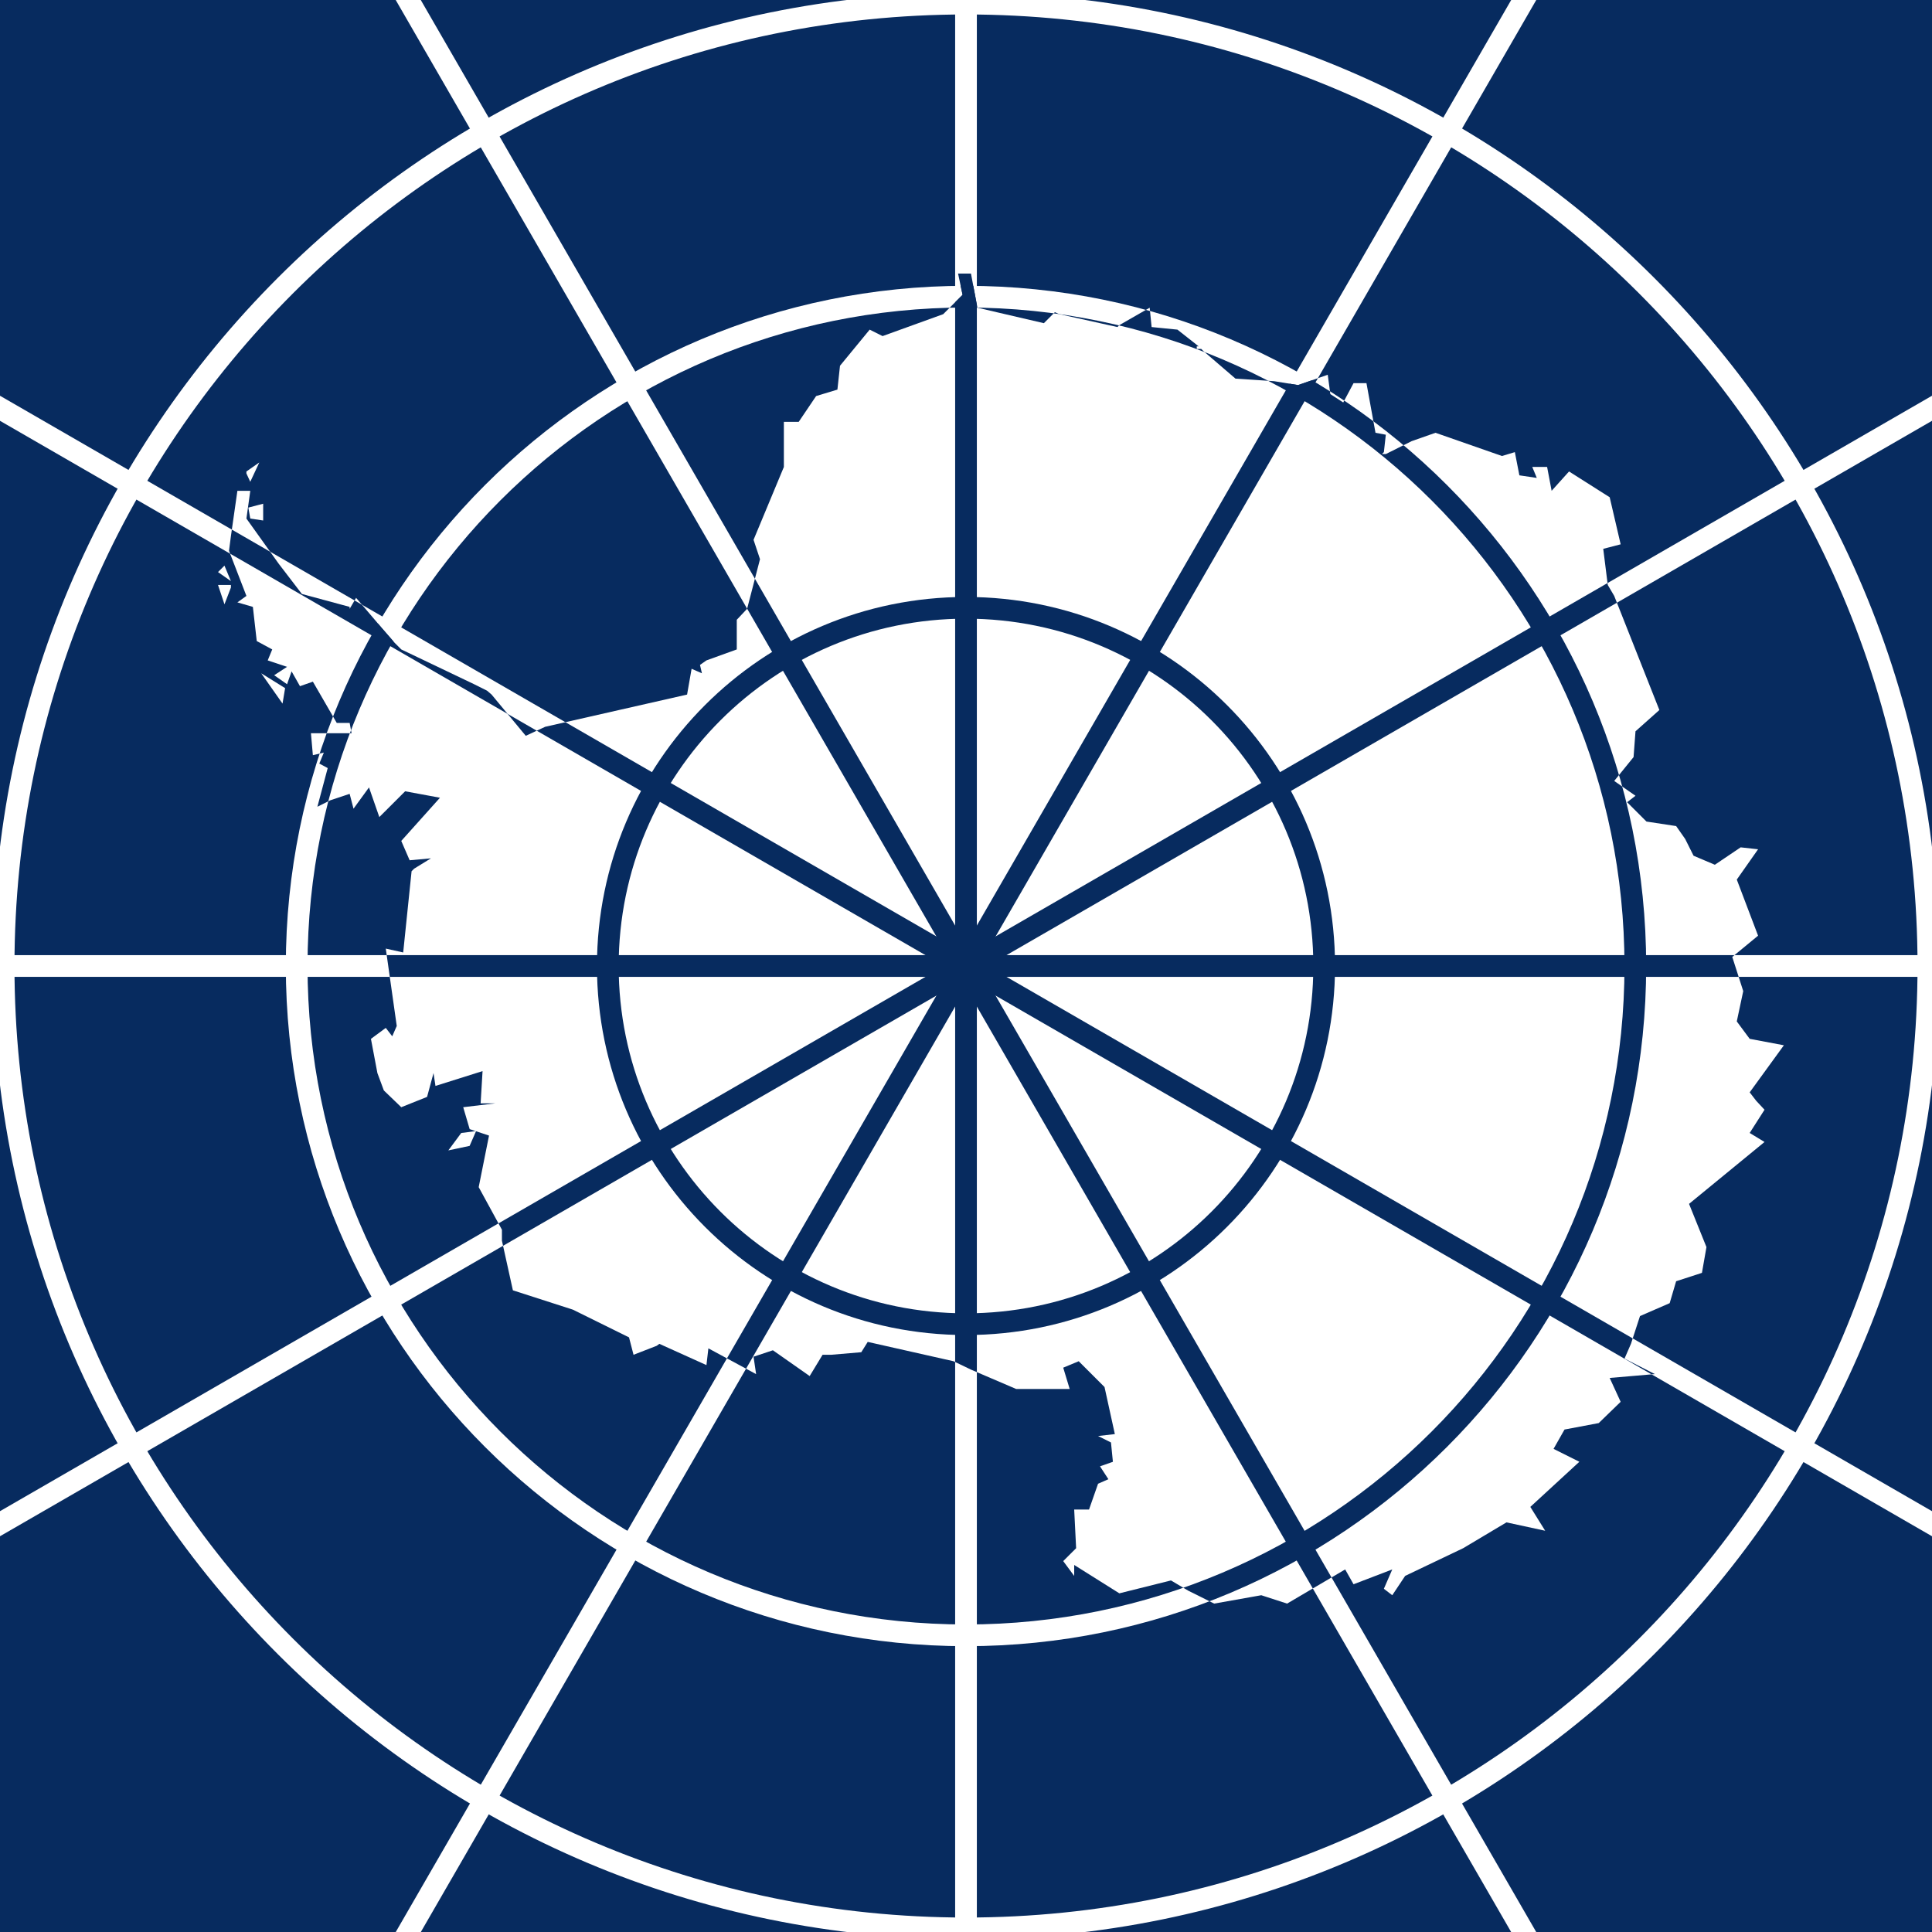
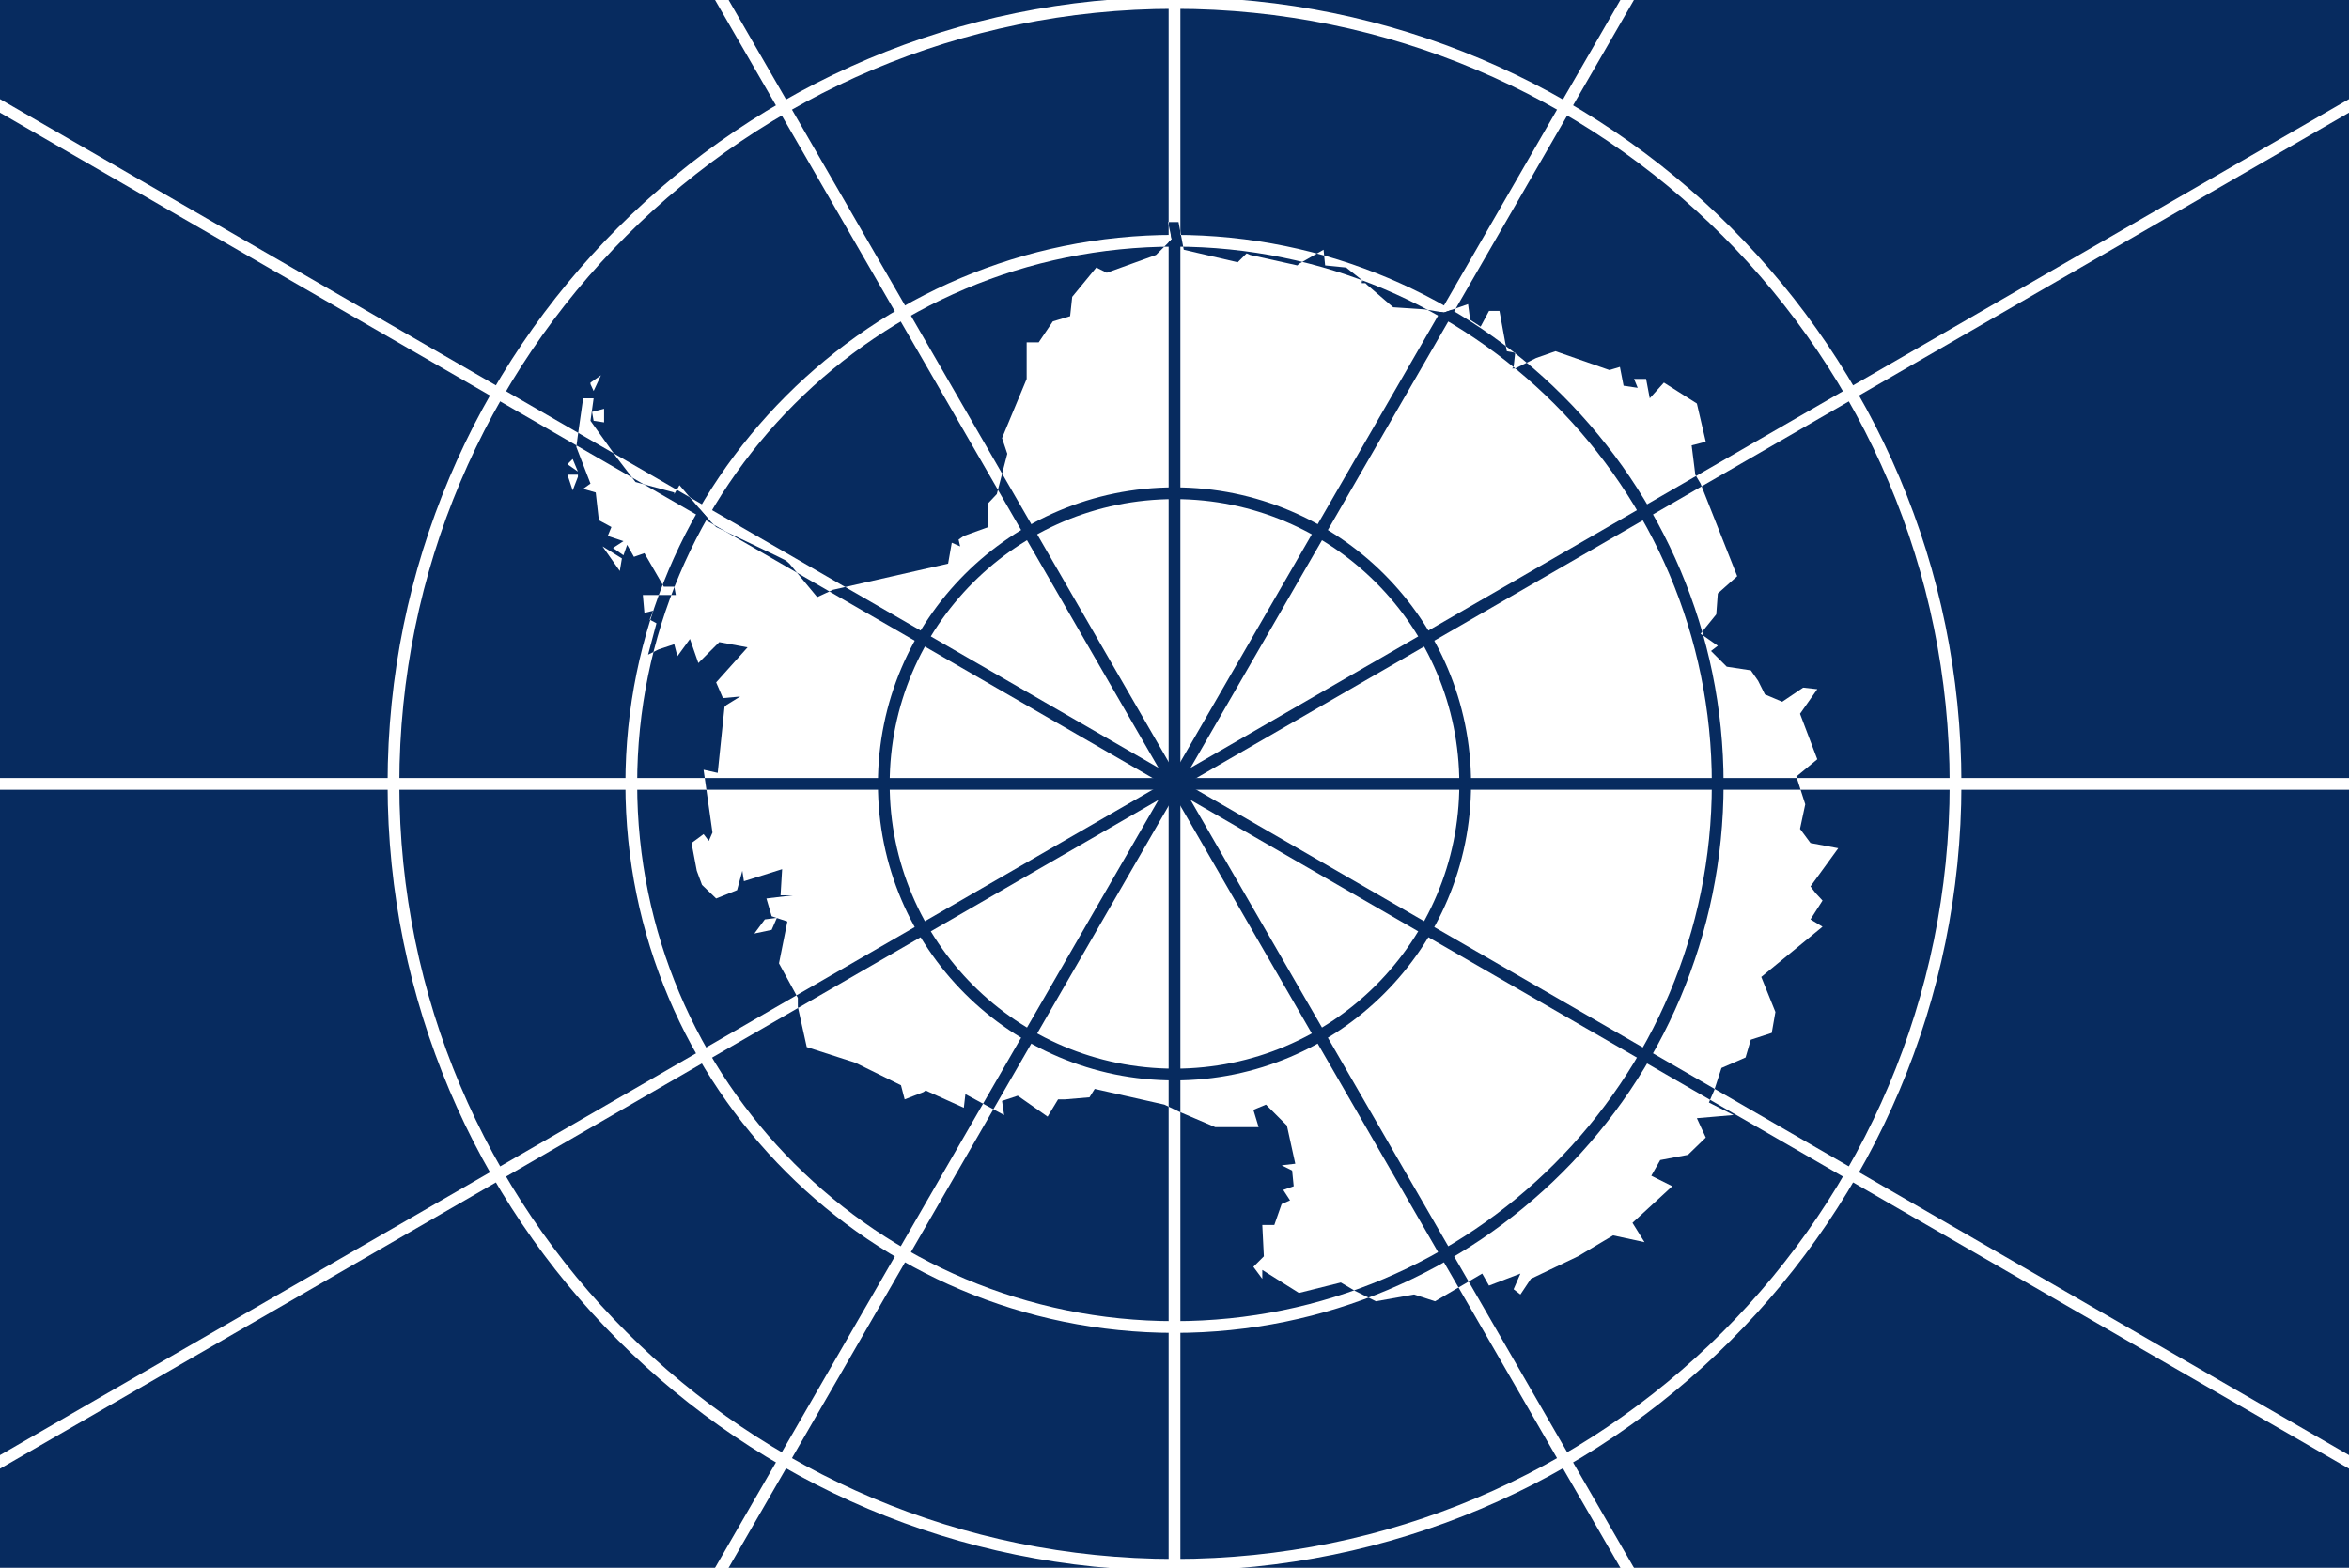
- <svg xmlns="http://www.w3.org/2000/svg" xmlns:xlink="http://www.w3.org/1999/xlink" viewBox="0 0 267 267">
-   <defs>
-     <g id="aq-a" fill="none">
-       <circle cx="133.5" cy="133.5" r="49.5" />
-       <circle cx="133.5" cy="133.5" r="92.5" />
-       <circle cx="133.5" cy="133.5" r="133" />
-       <path id="aq-b" d="m-100 133.5h467m-233.5-233.5v467" />
-       <use transform="matrix(.86603 .5 -.5 .86603 84.636 -48.864)" width="267" height="267" xlink:href="#aq-b" />
-       <use transform="matrix(.5 .86603 -.86603 .5 182.36 -48.864)" width="267" height="267" xlink:href="#aq-b" />
+ <svg xmlns="http://www.w3.org/2000/svg" xmlns:xlink="http://www.w3.org/1999/xlink" width="400" height="267" viewBox="-66.5 0 400 267">
+   <defs id="defs6">
+     <g id="lines" style="fill:none">
+       <circle cx="133.5" cy="133.5" r="49.5" id="circle9" />
+       <circle cx="133.5" cy="133.5" r="92.5" id="circle11" />
+       <circle cx="133.5" cy="133.5" r="133" id="circle13" />
+       <path d="M -100,133.5 H 367 M 133.5,-100 v 467" id="axes" />
+       <use transform="matrix(0.8660254,0.5,-0.5,0.8660254,84.63561,-48.86439)" id="use16" x="0" y="0" width="400" height="267" xlink:href="#axes" />
+       <use transform="matrix(0.5,0.8660254,-0.8660254,0.5,182.3644,-48.86439)" id="use18" x="0" y="0" width="400" height="267" xlink:href="#axes" />
    </g>
-     <path id="aq-c" transform="translate(0,-1.5)" d="m146.4 44.921-0.624-0.267 0.624 0.267zm17.833 176.42-2.407-1.426-7.133 1.782-6.241-3.921v1.515l-1.516-2.049 1.783-1.782-0.267-5.346h2.051l1.248-3.564 1.427-0.624-1.159-1.782 1.783-0.624-0.267-2.673-1.783-0.891 2.318-0.267-1.427-6.504-3.567-3.564-2.14 0.891 0.892 2.94h-7.401l-6.241-2.673-2.407-1.158-11.859-2.673-0.892 1.426-4.191 0.356h-1.159l-1.783 2.94-5.082-3.564-2.675 0.891 0.357 2.406-6.598-3.564-0.267 2.317-6.509-2.94-0.357 0.267-3.21 1.247-0.624-2.406-7.757-3.831-8.292-2.673-1.516-6.861v-1.515l-3.21-5.881 1.427-7.128-2.675-0.891-0.892-3.029 4.458-0.535h-2.051l0.267-4.455-6.509 2.049-0.267-1.782-0.892 3.297-3.567 1.426-2.407-2.317-0.892-2.406-0.892-4.722 2.051-1.515 0.892 1.158 0.624-1.426-1.516-10.692 2.407 0.535 1.159-11.227 0.357-0.356 2.318-1.426-2.942 0.267-1.159-2.673 5.35-5.97-4.815-0.891-3.567 3.564-1.427-4.099-2.14 2.94-0.535-2.049-2.675 0.891-1.783 0.891 1.427-5.346-1.159-0.624 0.624-1.515-1.516 0.356-0.267-3.03h5.617l-0.267-1.426h-1.783l-3.299-5.702-1.783 0.624-1.159-2.049-0.624 1.782-1.783-1.247 1.783-1.158-2.675-0.891 0.624-1.515-2.14-1.158-0.535-4.722-2.14-0.624 1.248-0.891-2.407-6.237 0.267-2.049 0.892-6.237h1.783l-0.535 3.831 4.458 6.237 3.21 4.188 6.598 1.782v0.267l0.892-1.515 3.567 4.188 1.783 2.049 0.892 0.891 10.075 4.811 1.783 0.891 0.624 0.535 4.726 5.702 2.675-1.247 19.616-4.455 0.624-3.564 1.427 0.624-0.267-1.158 0.892-0.624 4.191-1.515v-4.099l1.427-1.515 1.783-6.861-0.892-2.673 4.191-10.068v-1.515-4.722h2.051l2.407-3.564 2.942-0.891 0.357-3.297 4.101-4.99 1.783 0.891 8.381-3.03 0.892-0.891 1.783-1.782-0.624-2.94h1.783l0.892 4.722 9.184 2.138 1.516-1.515 0.624 0.267 8.025 1.782 0.267-0.267 4.191-2.406 0.267 2.673 3.567 0.356 2.942 2.317 0.624 0.624 4.458 3.831 5.35 0.356 3.299 0.535 4.101-1.426 0.357 2.673 1.783 1.158 1.427-2.673h1.783l1.248 6.861 1.427 0.267-0.267 2.406-0.268 0.267h0.535l3.567-1.782 3.299-1.158 9.184 3.208 1.783-0.535 0.624 3.208 2.407 0.356-0.624-1.515h2.051l0.624 3.297 2.407-2.673 5.617 3.564 1.516 6.504-2.407 0.624 0.624 4.99 0.892 1.515 6.241 15.771-3.299 2.94-0.267 3.564-2.675 3.297 2.942 2.049-1.159 0.891 2.675 2.673 4.101 0.624 1.248 1.782 1.159 2.317 2.942 1.247 3.567-2.406 2.407 0.267-2.942 4.188 2.942 7.752-3.567 2.94 1.516 4.722-0.892 4.188 1.783 2.406 4.726 0.891-4.726 6.504 0.892 1.158 1.159 1.247-2.051 3.208 2.051 1.247-10.432 8.554 2.407 5.97-0.624 3.564-3.567 1.158-0.892 3.03-4.101 1.782-1.248 3.831-0.892 2.049 4.191 2.138-6.241 0.535 1.516 3.297-3.031 2.94-4.726 0.891-1.516 2.673 3.567 1.782-6.776 6.237 2.051 3.297-5.35-1.158-5.974 3.564-8.025 3.831-1.783 2.673-1.159-0.891 1.159-2.673-5.35 2.049-1.159-2.049-8.025 4.722-3.567-1.158-6.509 1.158-1.783-0.891m0.267-172.23-0.624-0.624h-0.267v0.356h0.624l0.267 0.267zm-2.051 171.34 1.783 0.891-1.783-0.891zl1.783 0.891m-126.97-123.49l0.357-2.138-3.299-2.049 2.942 4.188h-3e-6zm-7.133-16.395h-1.783l0.892 2.673 0.892-2.317v-0.356zm-0.892-2.673-0.892 0.891 1.783 1.247-0.892-2.138zm8.025 19.068 0.357-2.138-3.299-2.049 2.942 4.188zm-7.133-16.395h-1.783l0.892 2.673 0.892-2.317v-0.356zm-0.892-2.673-0.892 0.891 1.783 1.247-0.892-2.138zm8.025 19.068 0.357-2.138-3.299-2.049 2.942 4.188h-3e-6zm-7.133-16.395h-1.783l0.892 2.673 0.892-2.317v-0.356zm-0.892-2.673-0.892 0.891 1.783 1.247-0.892-2.138zm5.35-6.237v-2.317l-2.051 0.535 0.267 1.515 1.783 0.267zm-2.318-6.504 0.535 1.158 1.248-2.673-1.783 1.247v0.267zm2.318 6.504v-2.317l-2.051 0.535 0.267 1.515 1.783 0.267zm-2.318-6.504 0.535 1.158 1.248-2.673-1.783 1.247v0.267zm2.318 6.504v-2.317l-2.051 0.535 0.267 1.515 1.783 0.267zm-2.318-6.504 0.535 1.158 1.248-2.673-1.783 1.247v0.267zm31.742 90.883-2.051 0.267-1.783 2.406 2.942-0.624 0.892-2.049zl-2.051 0.267-1.783 2.406 2.942-0.624 0.892-2.049v0zl-2.051 0.267-1.783 2.406 2.942-0.624 0.892-2.049v0zm2.14-60.321-0.624-0.535-1.783-0.891 1.783 0.891 0.624 0.535z" fill="#fff" />
-     <clipPath id="aq-d">
-       <use width="267" height="267" xlink:href="#aq-c" />
+     <path d="m 146.396,44.921 -0.624,-0.267 0.624,0.267 z m 17.833,176.421 -2.407,-1.426 -7.133,1.782 -6.241,-3.92 0,1.515 -1.516,-2.049 1.783,-1.782 -0.267,-5.346 2.051,0 1.248,-3.564 1.427,-0.624 -1.159,-1.782 1.783,-0.624 -0.267,-2.673 -1.783,-0.891 2.318,-0.267 -1.427,-6.504 -3.567,-3.564 -2.14,0.891 0.892,2.94 -7.401,0 -6.241,-2.673 -2.407,-1.158 -11.859,-2.673 -0.892,1.426 -4.191,0.356 -1.159,0 -1.783,2.94 -5.082,-3.564 -2.675,0.891 0.357,2.406 -6.598,-3.564 -0.267,2.317 -6.509,-2.94 -0.357,0.267 -3.21,1.247 -0.624,-2.406 -7.757,-3.831 -8.292,-2.673 -1.516,-6.861 0,-1.515 -3.21,-5.881 1.427,-7.128 -2.675,-0.891 -0.892,-3.029 4.458,-0.535 -2.051,0 0.267,-4.455 -6.509,2.049 -0.267,-1.782 -0.892,3.297 -3.567,1.426 -2.407,-2.317 -0.892,-2.406 -0.892,-4.722 2.051,-1.515 0.892,1.158 0.624,-1.426 -1.516,-10.692 2.407,0.535 1.159,-11.227 0.357,-0.356 2.318,-1.426 -2.942,0.267 -1.159,-2.673 5.35,-5.97 -4.815,-0.891 -3.567,3.564 -1.427,-4.099 -2.14,2.94 -0.535,-2.049 -2.675,0.891 -1.783,0.891 1.427,-5.346 -1.159,-0.624 0.624,-1.515 -1.516,0.356 -0.267,-3.029 5.617,0 -0.267,-1.426 -1.783,0 -3.299,-5.702 -1.783,0.624 -1.159,-2.049 -0.624,1.782 -1.783,-1.247 1.783,-1.158 -2.675,-0.891 0.624,-1.515 -2.14,-1.158 -0.535,-4.722 -2.14,-0.624 1.248,-0.891 -2.407,-6.237 0.267,-2.049 0.892,-6.237 1.783,0 -0.535,3.831 4.458,6.237 3.21,4.188 6.598,1.782 0,0.267 0.892,-1.515 3.567,4.188 1.783,2.049 0.892,0.891 10.075,4.811 1.783,0.891 0.624,0.535 4.726,5.702 2.675,-1.247 19.616,-4.455 0.624,-3.564 1.427,0.624 -0.267,-1.158 0.892,-0.624 4.191,-1.515 0,-4.099 1.427,-1.515 1.783,-6.861 -0.892,-2.673 4.191,-10.068 0,-1.515 0,-4.722 2.051,0 2.407,-3.564 2.942,-0.891 0.357,-3.297 4.101,-4.99 1.783,0.891 8.381,-3.029 0.892,-0.891 1.783,-1.782 -0.624,-2.94 1.783,0 0.892,4.722 9.184,2.138 1.516,-1.515 0.624,0.267 8.025,1.782 0.267,-0.267 4.191,-2.406 0.267,2.673 3.567,0.356 2.942,2.317 0.624,0.624 4.458,3.831 5.35,0.356 3.299,0.535 4.101,-1.426 0.357,2.673 1.783,1.158 1.427,-2.673 1.783,0 1.248,6.861 1.427,0.267 -0.267,2.406 -0.268,0.267 0.535,0 3.567,-1.782 3.299,-1.158 9.184,3.208 1.783,-0.535 0.624,3.208 2.407,0.356 -0.624,-1.515 2.051,0 0.624,3.297 2.407,-2.673 5.617,3.564 1.516,6.504 -2.407,0.624 0.624,4.99 0.892,1.515 6.241,15.771 -3.299,2.94 -0.267,3.564 -2.675,3.297 2.942,2.049 -1.159,0.891 2.675,2.673 4.101,0.624 1.248,1.782 1.159,2.317 2.942,1.247 3.567,-2.406 2.407,0.267 -2.942,4.188 2.942,7.752 -3.567,2.94 1.516,4.722 -0.892,4.188 1.783,2.406 4.726,0.891 -4.726,6.504 0.892,1.158 1.159,1.247 -2.051,3.208 2.051,1.247 -10.432,8.554 2.407,5.97 -0.624,3.564 -3.567,1.158 -0.892,3.029 -4.101,1.782 -1.248,3.831 -0.892,2.049 4.191,2.138 -6.241,0.535 1.516,3.297 -3.032,2.94 -4.726,0.891 -1.516,2.673 3.567,1.782 -6.776,6.237 2.051,3.297 -5.35,-1.158 -5.974,3.564 -8.025,3.831 -1.783,2.673 -1.159,-0.891 1.159,-2.673 -5.35,2.049 -1.159,-2.049 -8.025,4.722 -3.567,-1.158 -6.509,1.158 -1.783,-0.891 m 0.267,-172.233 -0.624,-0.624 -0.267,0 0,0.356 0.624,0 0.267,0.267 0,0 z m -2.051,171.342 1.783,0.891 -1.783,-0.891 z m 0,0 1.783,0.891 M 39.044,98.739 l 0.357,-2.138 -3.299,-2.049 2.942,4.188 -3e-6,0 z m -7.133,-16.395 -1.783,0 0.892,2.673 0.892,-2.317 0,-0.356 0,0 z m -0.892,-2.673 -0.892,0.891 1.783,1.247 -0.892,-2.138 z m 8.025,19.068 0.357,-2.138 -3.299,-2.049 2.942,4.188 0,0 z m -7.133,-16.395 -1.783,0 0.892,2.673 0.892,-2.317 0,-0.356 0,0 z m -0.892,-2.673 -0.892,0.891 1.783,1.247 -0.892,-2.138 z m 8.025,19.068 0.357,-2.138 -3.299,-2.049 2.942,4.188 -3e-6,0 z m -7.133,-16.395 -1.783,0 0.892,2.673 0.892,-2.317 0,-0.356 0,0 z m -0.892,-2.673 -0.892,0.891 1.783,1.247 -0.892,-2.138 z m 5.35,-6.237 0,-2.317 -2.051,0.535 0.267,1.515 1.783,0.267 0,0 z m -2.318,-6.504 0.535,1.158 1.248,-2.673 -1.783,1.247 0,0.267 0,0 z m 2.318,6.504 0,-2.317 -2.051,0.535 0.267,1.515 1.783,0.267 0,0 z m -2.318,-6.504 0.535,1.158 1.248,-2.673 -1.783,1.247 0,0.267 0,0 z m 2.318,6.504 0,-2.317 -2.051,0.535 0.267,1.515 1.783,0.267 0,0 z m -2.318,-6.504 0.535,1.158 1.248,-2.673 -1.783,1.247 0,0.267 0,0 z m 31.742,90.883 -2.051,0.267 -1.783,2.406 2.942,-0.624 0.892,-2.049 0,0 z m 0,0 -2.051,0.267 -1.783,2.406 2.942,-0.624 0.892,-2.049 0,0 z m 0,0 -2.051,0.267 -1.783,2.406 2.942,-0.624 0.892,-2.049 0,0 z m 2.14,-60.321 -0.624,-0.535 -1.783,-0.891 1.783,0.891 0.624,0.535 z" transform="translate(0,-1.5)" id="antarctica" style="fill:#ffffff" />
+     <clipPath id="clip">
+       <use id="use22" x="0" y="0" width="400" height="267" xlink:href="#antarctica" />
    </clipPath>
  </defs>
-   <rect width="267" height="267" fill="#072b5f" />
-   <use width="267" height="267" stroke="#ffffff" stroke-width="3" xlink:href="#aq-a" />
-   <use width="267" height="267" xlink:href="#aq-c" />
-   <use width="267" height="267" clip-path="url(#aq-d)" stroke="#072b5f" stroke-width="3" xlink:href="#aq-a" />
+   <rect width="400" height="267" x="-66.5" y="0" id="fondo" style="fill:#072b5f;fill-opacity:1" />
+   <use id="use25" style="stroke:#ffffff;stroke-width:2;stroke-miterlimit:4;stroke-dasharray:none" x="0" y="0" width="400" height="267" xlink:href="#lines" />
+   <use id="use27" x="0" y="0" width="400" height="267" xlink:href="#antarctica" />
+   <use clip-path="url(#clip)" id="use29" style="stroke:#072b5f;stroke-width:2;stroke-miterlimit:4;stroke-opacity:1;stroke-dasharray:none" x="0" y="0" width="400" height="267" xlink:href="#lines" />
</svg>
